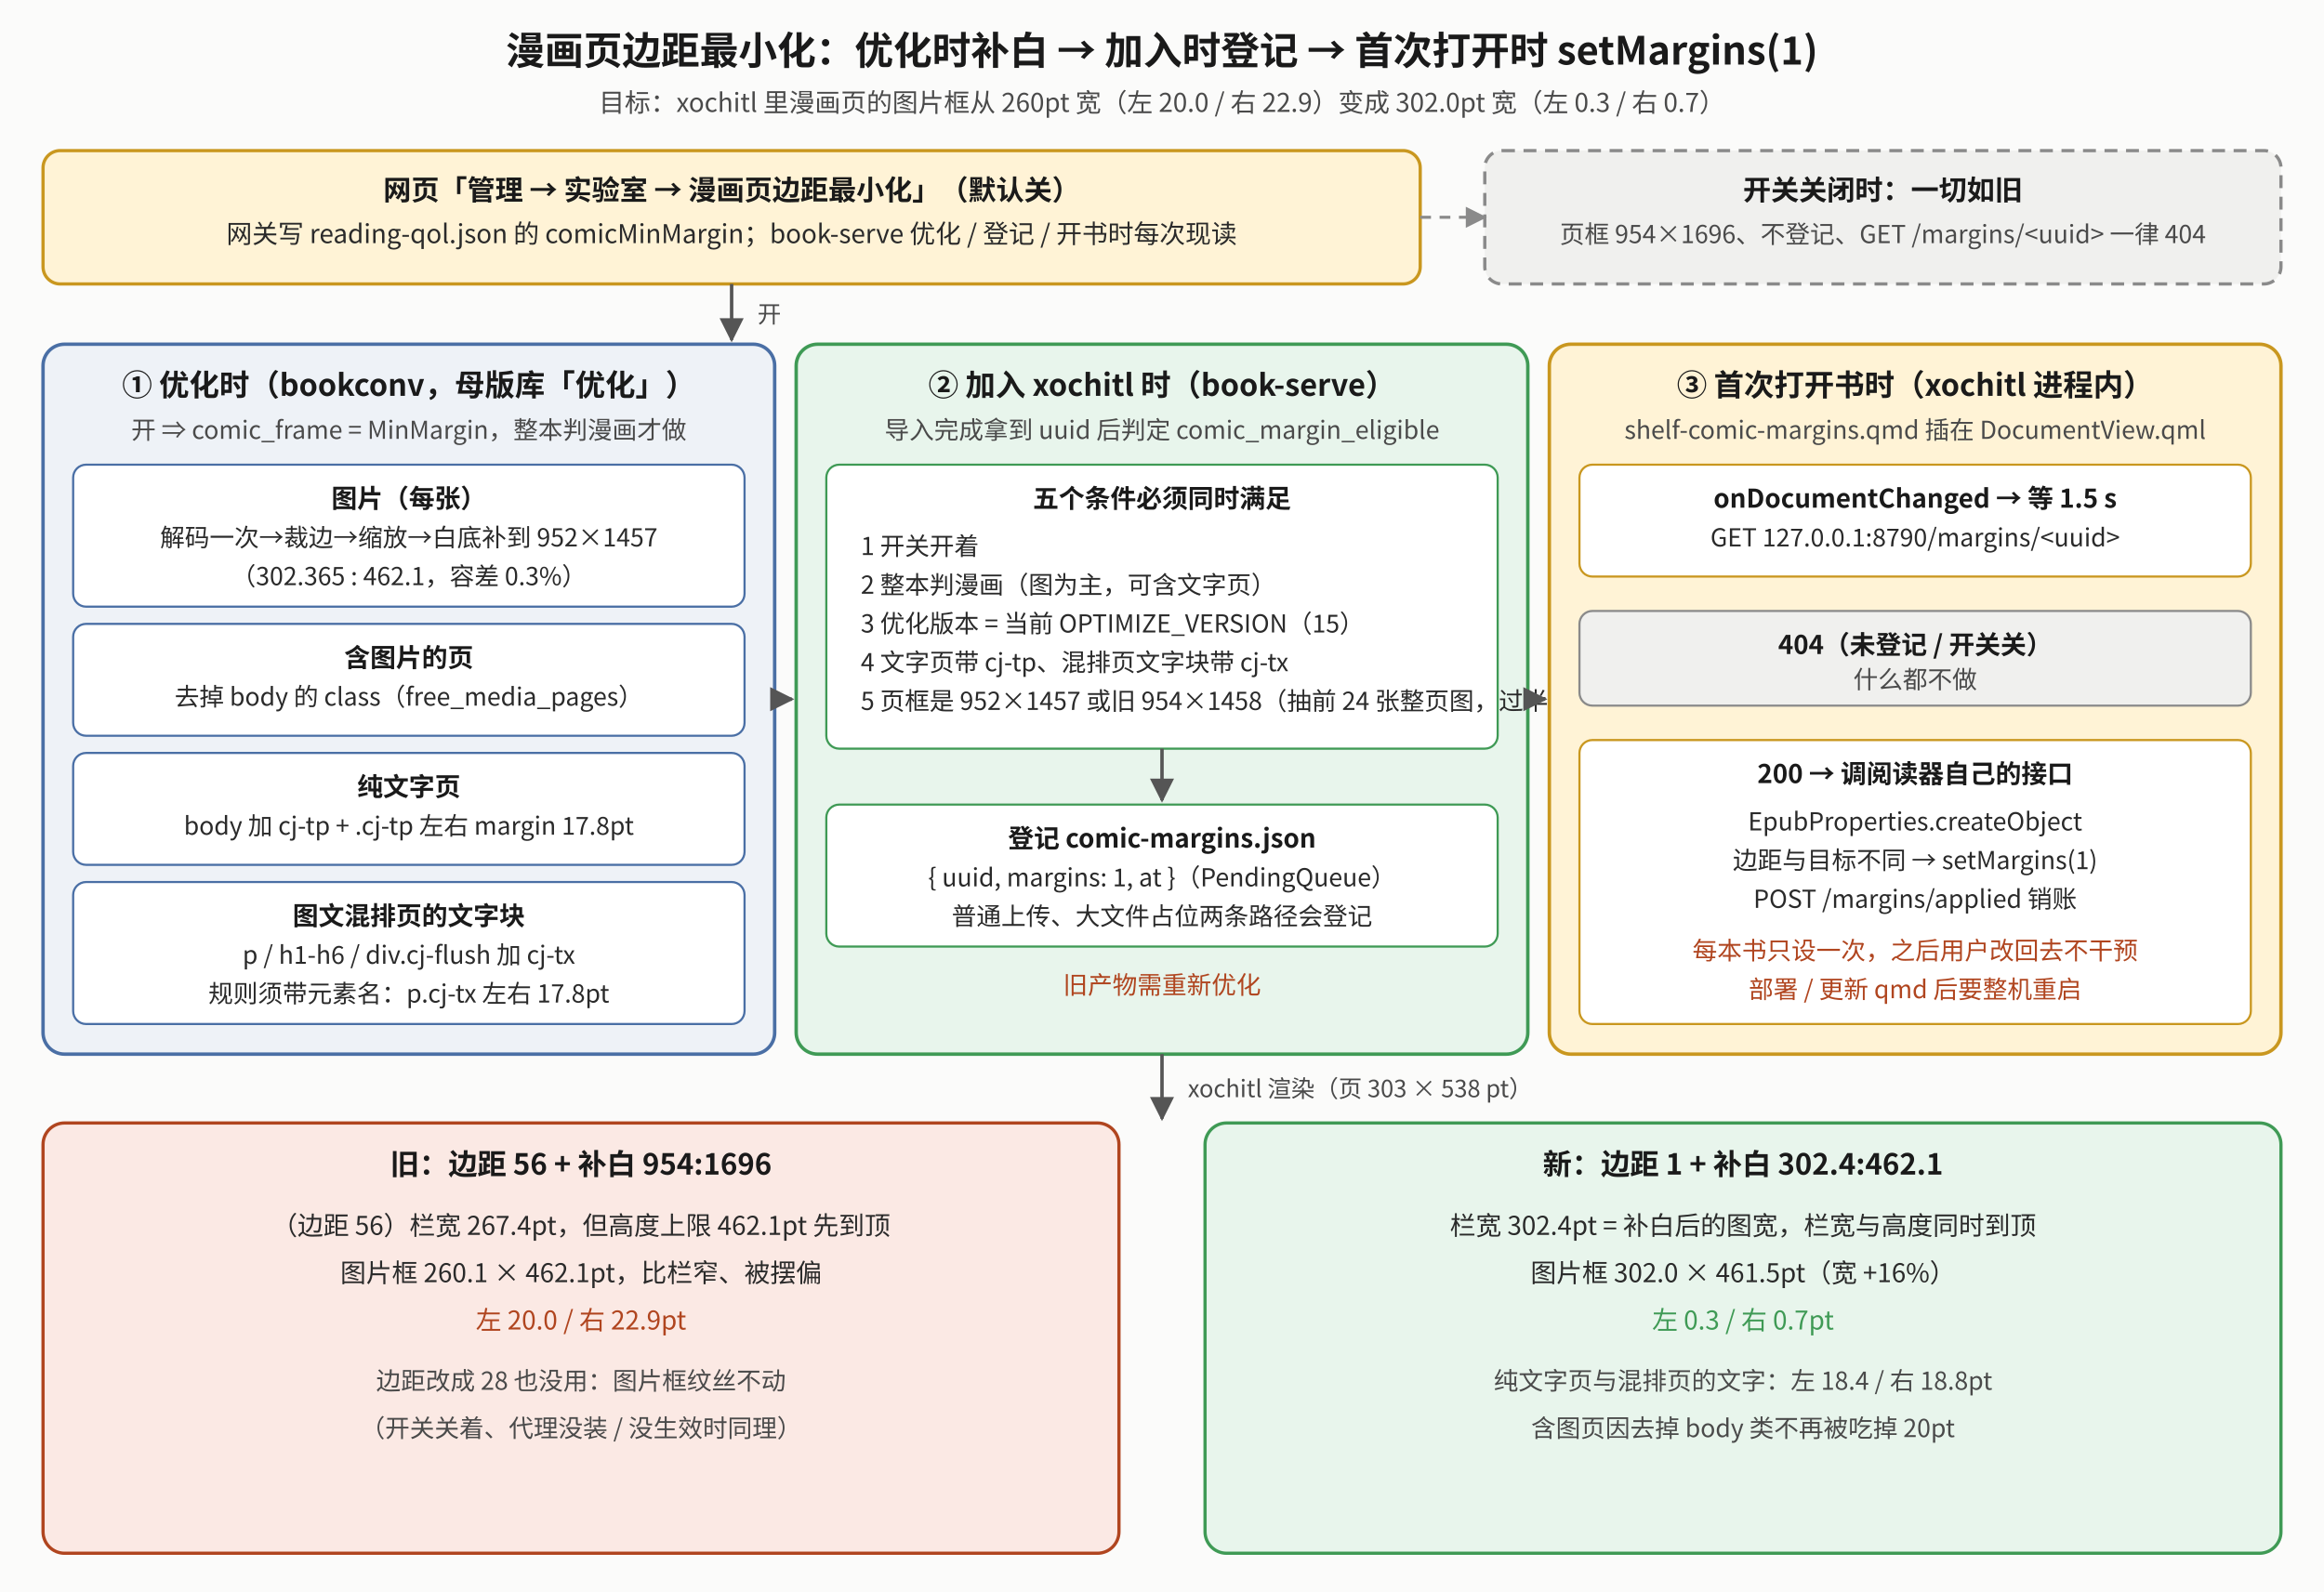
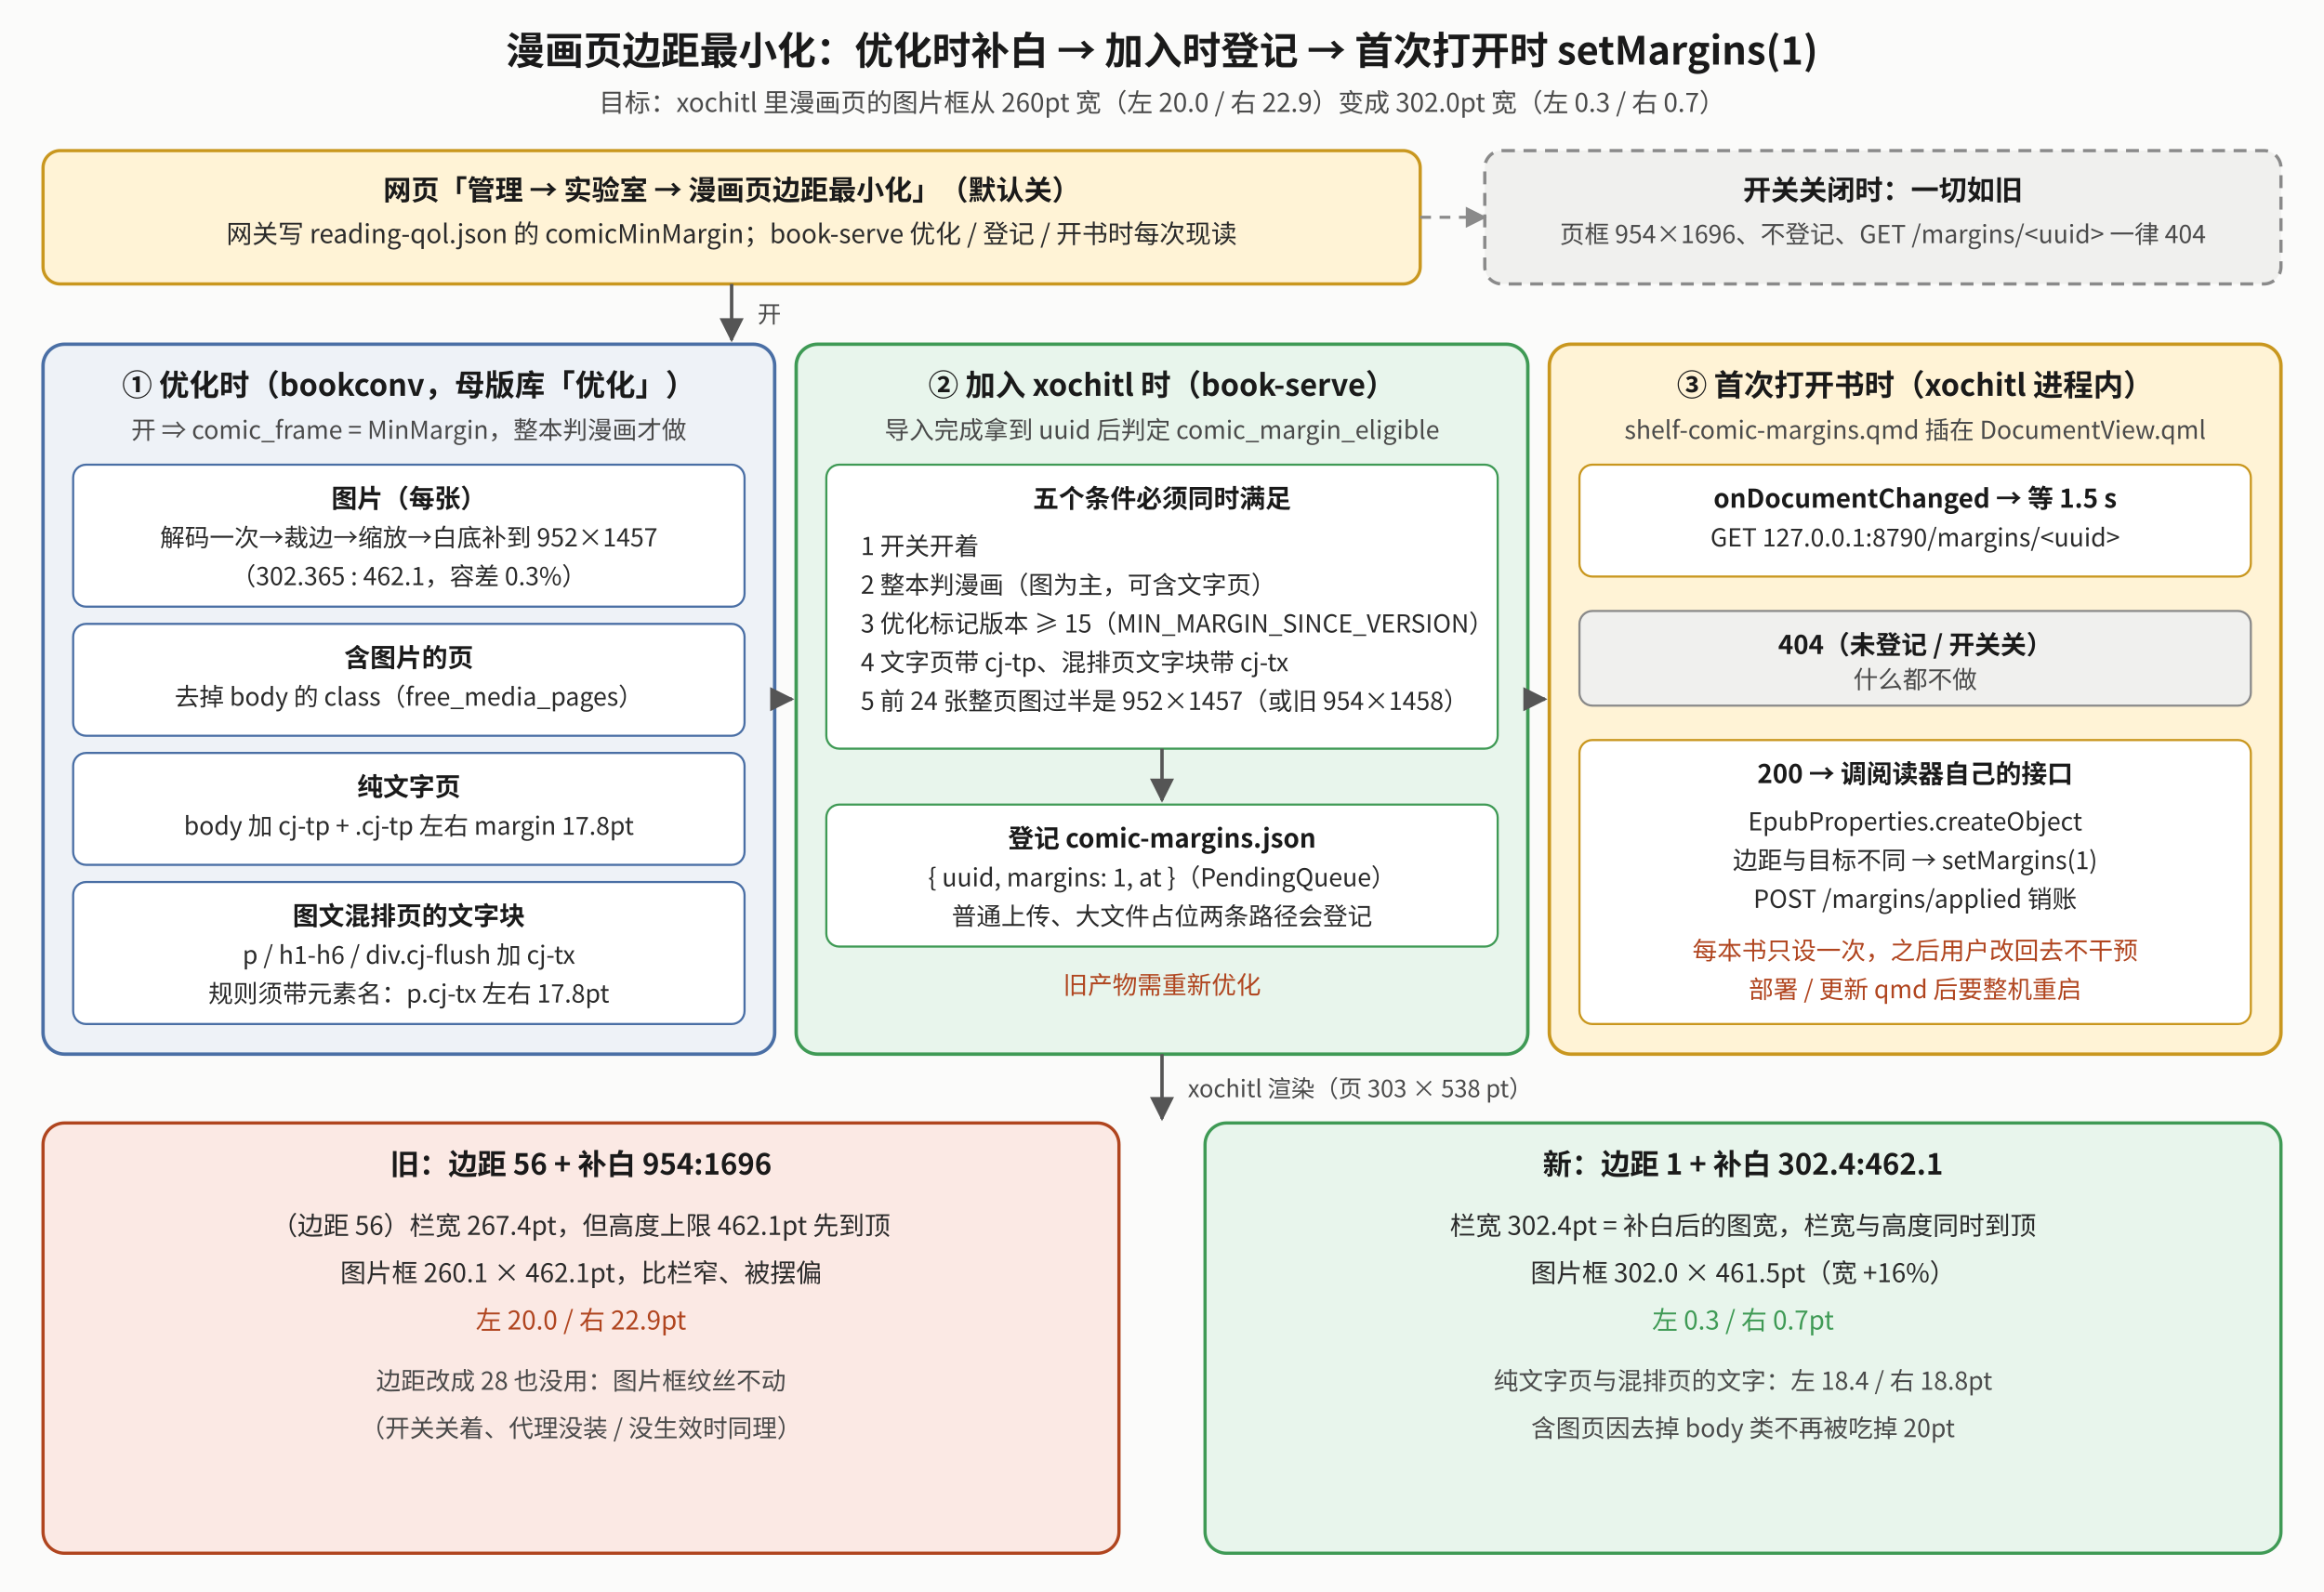
<svg xmlns="http://www.w3.org/2000/svg" viewBox="0 0 1080 740" font-family="Noto Sans CJK SC, sans-serif">
  <defs>
    <marker id="cm-a" viewBox="0 0 10 10" refX="9" refY="5" markerWidth="7" markerHeight="7" orient="auto-start-reverse">
      <path d="M0,0 L10,5 L0,10 z" fill="#555" />
    </marker>
    <marker id="cm-g" viewBox="0 0 10 10" refX="9" refY="5" markerWidth="7" markerHeight="7" orient="auto-start-reverse">
      <path d="M0,0 L10,5 L0,10 z" fill="#8a8a8a" />
    </marker>
  </defs>
  <rect x="0" y="0" width="1080" height="740" fill="#fbfbfa" />
  <text x="540" y="30" text-anchor="middle" font-size="18" font-weight="bold" fill="#1a1a1a">漫画页边距最小化：优化时补白 → 加入时登记 → 首次打开时 setMargins(1)</text>
  <text x="540" y="52" text-anchor="middle" font-size="12" fill="#4a4a4a">目标：xochitl 里漫画页的图片框从 260pt 宽（左 20.0 / 右 22.9）变成 302.0pt 宽（左 0.3 / 右 0.7）</text>
  <rect x="20" y="70" width="640" height="62" rx="8" fill="#fff3d6" stroke="#c9971f" stroke-width="1.5" />
  <text x="340" y="93" text-anchor="middle" font-size="13" font-weight="bold" fill="#1a1a1a">网页「管理 → 实验室 → 漫画页边距最小化」（默认关）</text>
  <text x="340" y="113" text-anchor="middle" font-size="12" fill="#2a2a2a">网关写 reading-qol.json 的 comicMinMargin；book-serve 优化 / 登记 / 开书时每次现读</text>
  <rect x="690" y="70" width="370" height="62" rx="8" fill="#f0f0ee" stroke="#8a8a8a" stroke-width="1.5" stroke-dasharray="6 4" />
  <text x="875" y="93" text-anchor="middle" font-size="13" font-weight="bold" fill="#1a1a1a">开关关闭时：一切如旧</text>
  <text x="875" y="113" text-anchor="middle" font-size="11.5" fill="#4a4a4a">页框 954×1696、不登记、GET /margins/&lt;uuid&gt; 一律 404</text>
  <line x1="660" y1="101" x2="690" y2="101" stroke="#8a8a8a" stroke-width="1.4" stroke-dasharray="5 4" marker-end="url(#cm-g)" />
  <line x1="340" y1="132" x2="340" y2="158" stroke="#555" stroke-width="1.6" marker-end="url(#cm-a)" />
  <text x="352" y="150" font-size="11" fill="#4a4a4a">开</text>
  <rect x="20" y="160" width="340" height="330" rx="10" fill="#eef2f7" stroke="#4a6fa5" stroke-width="1.6" />
  <text x="190" y="184" text-anchor="middle" font-size="14" font-weight="bold" fill="#1a1a1a">① 优化时（bookconv，母版库「优化」）</text>
  <text x="190" y="204" text-anchor="middle" font-size="11.5" fill="#4a4a4a">开 ⇒ comic_frame = MinMargin，整本判漫画才做</text>
  <rect x="34" y="216" width="312" height="66" rx="6" fill="#ffffff" stroke="#4a6fa5" stroke-width="1" />
  <text x="190" y="236" text-anchor="middle" font-size="12" font-weight="bold" fill="#1a1a1a">图片（每张）</text>
  <text x="190" y="254" text-anchor="middle" font-size="11.5" fill="#2a2a2a">解码一次→裁边→缩放→白底补到 952×1457</text>
  <text x="190" y="272" text-anchor="middle" font-size="11.5" fill="#2a2a2a">（302.365 : 462.1，容差 0.3%）</text>
  <rect x="34" y="290" width="312" height="52" rx="6" fill="#ffffff" stroke="#4a6fa5" stroke-width="1" />
  <text x="190" y="310" text-anchor="middle" font-size="12" font-weight="bold" fill="#1a1a1a">含图片的页</text>
  <text x="190" y="328" text-anchor="middle" font-size="11.5" fill="#2a2a2a">去掉 body 的 class（free_media_pages）</text>
  <rect x="34" y="350" width="312" height="52" rx="6" fill="#ffffff" stroke="#4a6fa5" stroke-width="1" />
  <text x="190" y="370" text-anchor="middle" font-size="12" font-weight="bold" fill="#1a1a1a">纯文字页</text>
  <text x="190" y="388" text-anchor="middle" font-size="11.5" fill="#2a2a2a">body 加 cj-tp + .cj-tp 左右 margin 17.8pt</text>
  <rect x="34" y="410" width="312" height="66" rx="6" fill="#ffffff" stroke="#4a6fa5" stroke-width="1" />
  <text x="190" y="430" text-anchor="middle" font-size="12" font-weight="bold" fill="#1a1a1a">图文混排页的文字块</text>
  <text x="190" y="448" text-anchor="middle" font-size="11.5" fill="#2a2a2a">p / h1-h6 / div.cj-flush 加 cj-tx</text>
  <text x="190" y="466" text-anchor="middle" font-size="11.5" fill="#2a2a2a">规则须带元素名：p.cj-tx 左右 17.8pt</text>
  <rect x="370" y="160" width="340" height="330" rx="10" fill="#e8f5ec" stroke="#3f9a55" stroke-width="1.6" />
  <text x="540" y="184" text-anchor="middle" font-size="14" font-weight="bold" fill="#1a1a1a">② 加入 xochitl 时（book-serve）</text>
  <text x="540" y="204" text-anchor="middle" font-size="11.5" fill="#4a4a4a">导入完成拿到 uuid 后判定 comic_margin_eligible</text>
  <rect x="384" y="216" width="312" height="132" rx="6" fill="#ffffff" stroke="#3f9a55" stroke-width="1" />
  <text x="540" y="236" text-anchor="middle" font-size="12" font-weight="bold" fill="#1a1a1a">五个条件必须同时满足</text>
  <text x="400" y="258" font-size="11.5" fill="#2a2a2a">1  开关开着</text>
  <text x="400" y="276" font-size="11.5" fill="#2a2a2a">2  整本判漫画（图为主，可含文字页）</text>
-   <text x="400" y="294" font-size="11.5" fill="#2a2a2a">3  优化版本 = 当前 OPTIMIZE_VERSION（15）</text>
+   <text x="400" y="294" font-size="11.5" fill="#2a2a2a">3  优化标记版本 ≥ 15（MIN_MARGIN_SINCE_VERSION）</text>
  <text x="400" y="312" font-size="11.5" fill="#2a2a2a">4  文字页带 cj-tp、混排页文字块带 cj-tx</text>
-   <text x="400" y="330" font-size="11.5" fill="#2a2a2a">5  页框是 952×1457 或旧 954×1458（抽前 24 张整页图，过半吻合）</text>
+   <text x="400" y="330" font-size="11.5" fill="#2a2a2a">5  前 24 张整页图过半是 952×1457（或旧 954×1458）</text>
  <line x1="540" y1="348" x2="540" y2="372" stroke="#555" stroke-width="1.6" marker-end="url(#cm-a)" />
  <rect x="384" y="374" width="312" height="66" rx="6" fill="#ffffff" stroke="#3f9a55" stroke-width="1" />
  <text x="540" y="394" text-anchor="middle" font-size="12" font-weight="bold" fill="#1a1a1a">登记 comic-margins.json</text>
  <text x="540" y="412" text-anchor="middle" font-size="11.5" fill="#2a2a2a">{ uuid, margins: 1, at }（PendingQueue）</text>
  <text x="540" y="430" text-anchor="middle" font-size="11.5" fill="#2a2a2a">普通上传、大文件占位两条路径会登记</text>
  <text x="540" y="462" text-anchor="middle" font-size="11.5" fill="#b0451f">旧产物需重新优化</text>
  <rect x="720" y="160" width="340" height="330" rx="10" fill="#fff3d6" stroke="#c9971f" stroke-width="1.6" />
  <text x="890" y="184" text-anchor="middle" font-size="14" font-weight="bold" fill="#1a1a1a">③ 首次打开书时（xochitl 进程内）</text>
  <text x="890" y="204" text-anchor="middle" font-size="11.5" fill="#4a4a4a">shelf-comic-margins.qmd 插在 DocumentView.qml</text>
  <rect x="734" y="216" width="312" height="52" rx="6" fill="#ffffff" stroke="#c9971f" stroke-width="1" />
  <text x="890" y="236" text-anchor="middle" font-size="12" font-weight="bold" fill="#1a1a1a">onDocumentChanged → 等 1.5 s</text>
  <text x="890" y="254" text-anchor="middle" font-size="11.5" fill="#2a2a2a">GET 127.0.0.1:8790/margins/&lt;uuid&gt;</text>
  <rect x="734" y="284" width="312" height="44" rx="6" fill="#f0f0ee" stroke="#8a8a8a" stroke-width="1" />
  <text x="890" y="304" text-anchor="middle" font-size="12" font-weight="bold" fill="#1a1a1a">404（未登记 / 开关关）</text>
  <text x="890" y="320" text-anchor="middle" font-size="11.5" fill="#4a4a4a">什么都不做</text>
  <rect x="734" y="344" width="312" height="132" rx="6" fill="#ffffff" stroke="#c9971f" stroke-width="1" />
  <text x="890" y="364" text-anchor="middle" font-size="12" font-weight="bold" fill="#1a1a1a">200 → 调阅读器自己的接口</text>
  <text x="890" y="386" text-anchor="middle" font-size="11.5" fill="#2a2a2a">EpubProperties.createObject</text>
  <text x="890" y="404" text-anchor="middle" font-size="11.5" fill="#2a2a2a">边距与目标不同 → setMargins(1)</text>
  <text x="890" y="422" text-anchor="middle" font-size="11.5" fill="#2a2a2a">POST /margins/applied 销账</text>
  <text x="890" y="446" text-anchor="middle" font-size="11.5" fill="#b0451f">每本书只设一次，之后用户改回去不干预</text>
  <text x="890" y="464" text-anchor="middle" font-size="11.5" fill="#b0451f">部署 / 更新 qmd 后要整机重启</text>
  <line x1="360" y1="325" x2="368" y2="325" stroke="#555" stroke-width="1.6" marker-end="url(#cm-a)" />
  <line x1="710" y1="325" x2="718" y2="325" stroke="#555" stroke-width="1.6" marker-end="url(#cm-a)" />
  <line x1="540" y1="490" x2="540" y2="520" stroke="#555" stroke-width="1.6" marker-end="url(#cm-a)" />
  <text x="552" y="510" font-size="11" fill="#4a4a4a">xochitl 渲染（页 303 × 538 pt）</text>
  <rect x="20" y="522" width="500" height="200" rx="10" fill="#fbe9e4" stroke="#b0451f" stroke-width="1.5" />
  <text x="270" y="546" text-anchor="middle" font-size="13.5" font-weight="bold" fill="#1a1a1a">旧：边距 56 + 补白 954:1696</text>
  <text x="270" y="574" text-anchor="middle" font-size="12" fill="#2a2a2a">（边距 56）栏宽 267.4pt，但高度上限 462.1pt 先到顶</text>
  <text x="270" y="596" text-anchor="middle" font-size="12" fill="#2a2a2a">图片框 260.1 × 462.1pt，比栏窄、被摆偏</text>
  <text x="270" y="618" text-anchor="middle" font-size="12" fill="#b0451f">左 20.0 / 右 22.9pt</text>
  <text x="270" y="646" text-anchor="middle" font-size="11.5" fill="#4a4a4a">边距改成 28 也没用：图片框纹丝不动</text>
  <text x="270" y="668" text-anchor="middle" font-size="11.5" fill="#4a4a4a">（开关关着、代理没装 / 没生效时同理）</text>
  <rect x="560" y="522" width="500" height="200" rx="10" fill="#e8f5ec" stroke="#3f9a55" stroke-width="1.5" />
  <text x="810" y="546" text-anchor="middle" font-size="13.5" font-weight="bold" fill="#1a1a1a">新：边距 1 + 补白 302.4:462.1</text>
  <text x="810" y="574" text-anchor="middle" font-size="12" fill="#2a2a2a">栏宽 302.4pt = 补白后的图宽，栏宽与高度同时到顶</text>
  <text x="810" y="596" text-anchor="middle" font-size="12" fill="#2a2a2a">图片框 302.0 × 461.5pt（宽 +16%）</text>
  <text x="810" y="618" text-anchor="middle" font-size="12" fill="#3f9a55">左 0.3 / 右 0.7pt</text>
  <text x="810" y="646" text-anchor="middle" font-size="11.5" fill="#4a4a4a">纯文字页与混排页的文字：左 18.4 / 右 18.8pt</text>
  <text x="810" y="668" text-anchor="middle" font-size="11.5" fill="#4a4a4a">含图页因去掉 body 类不再被吃掉 20pt</text>
</svg>
